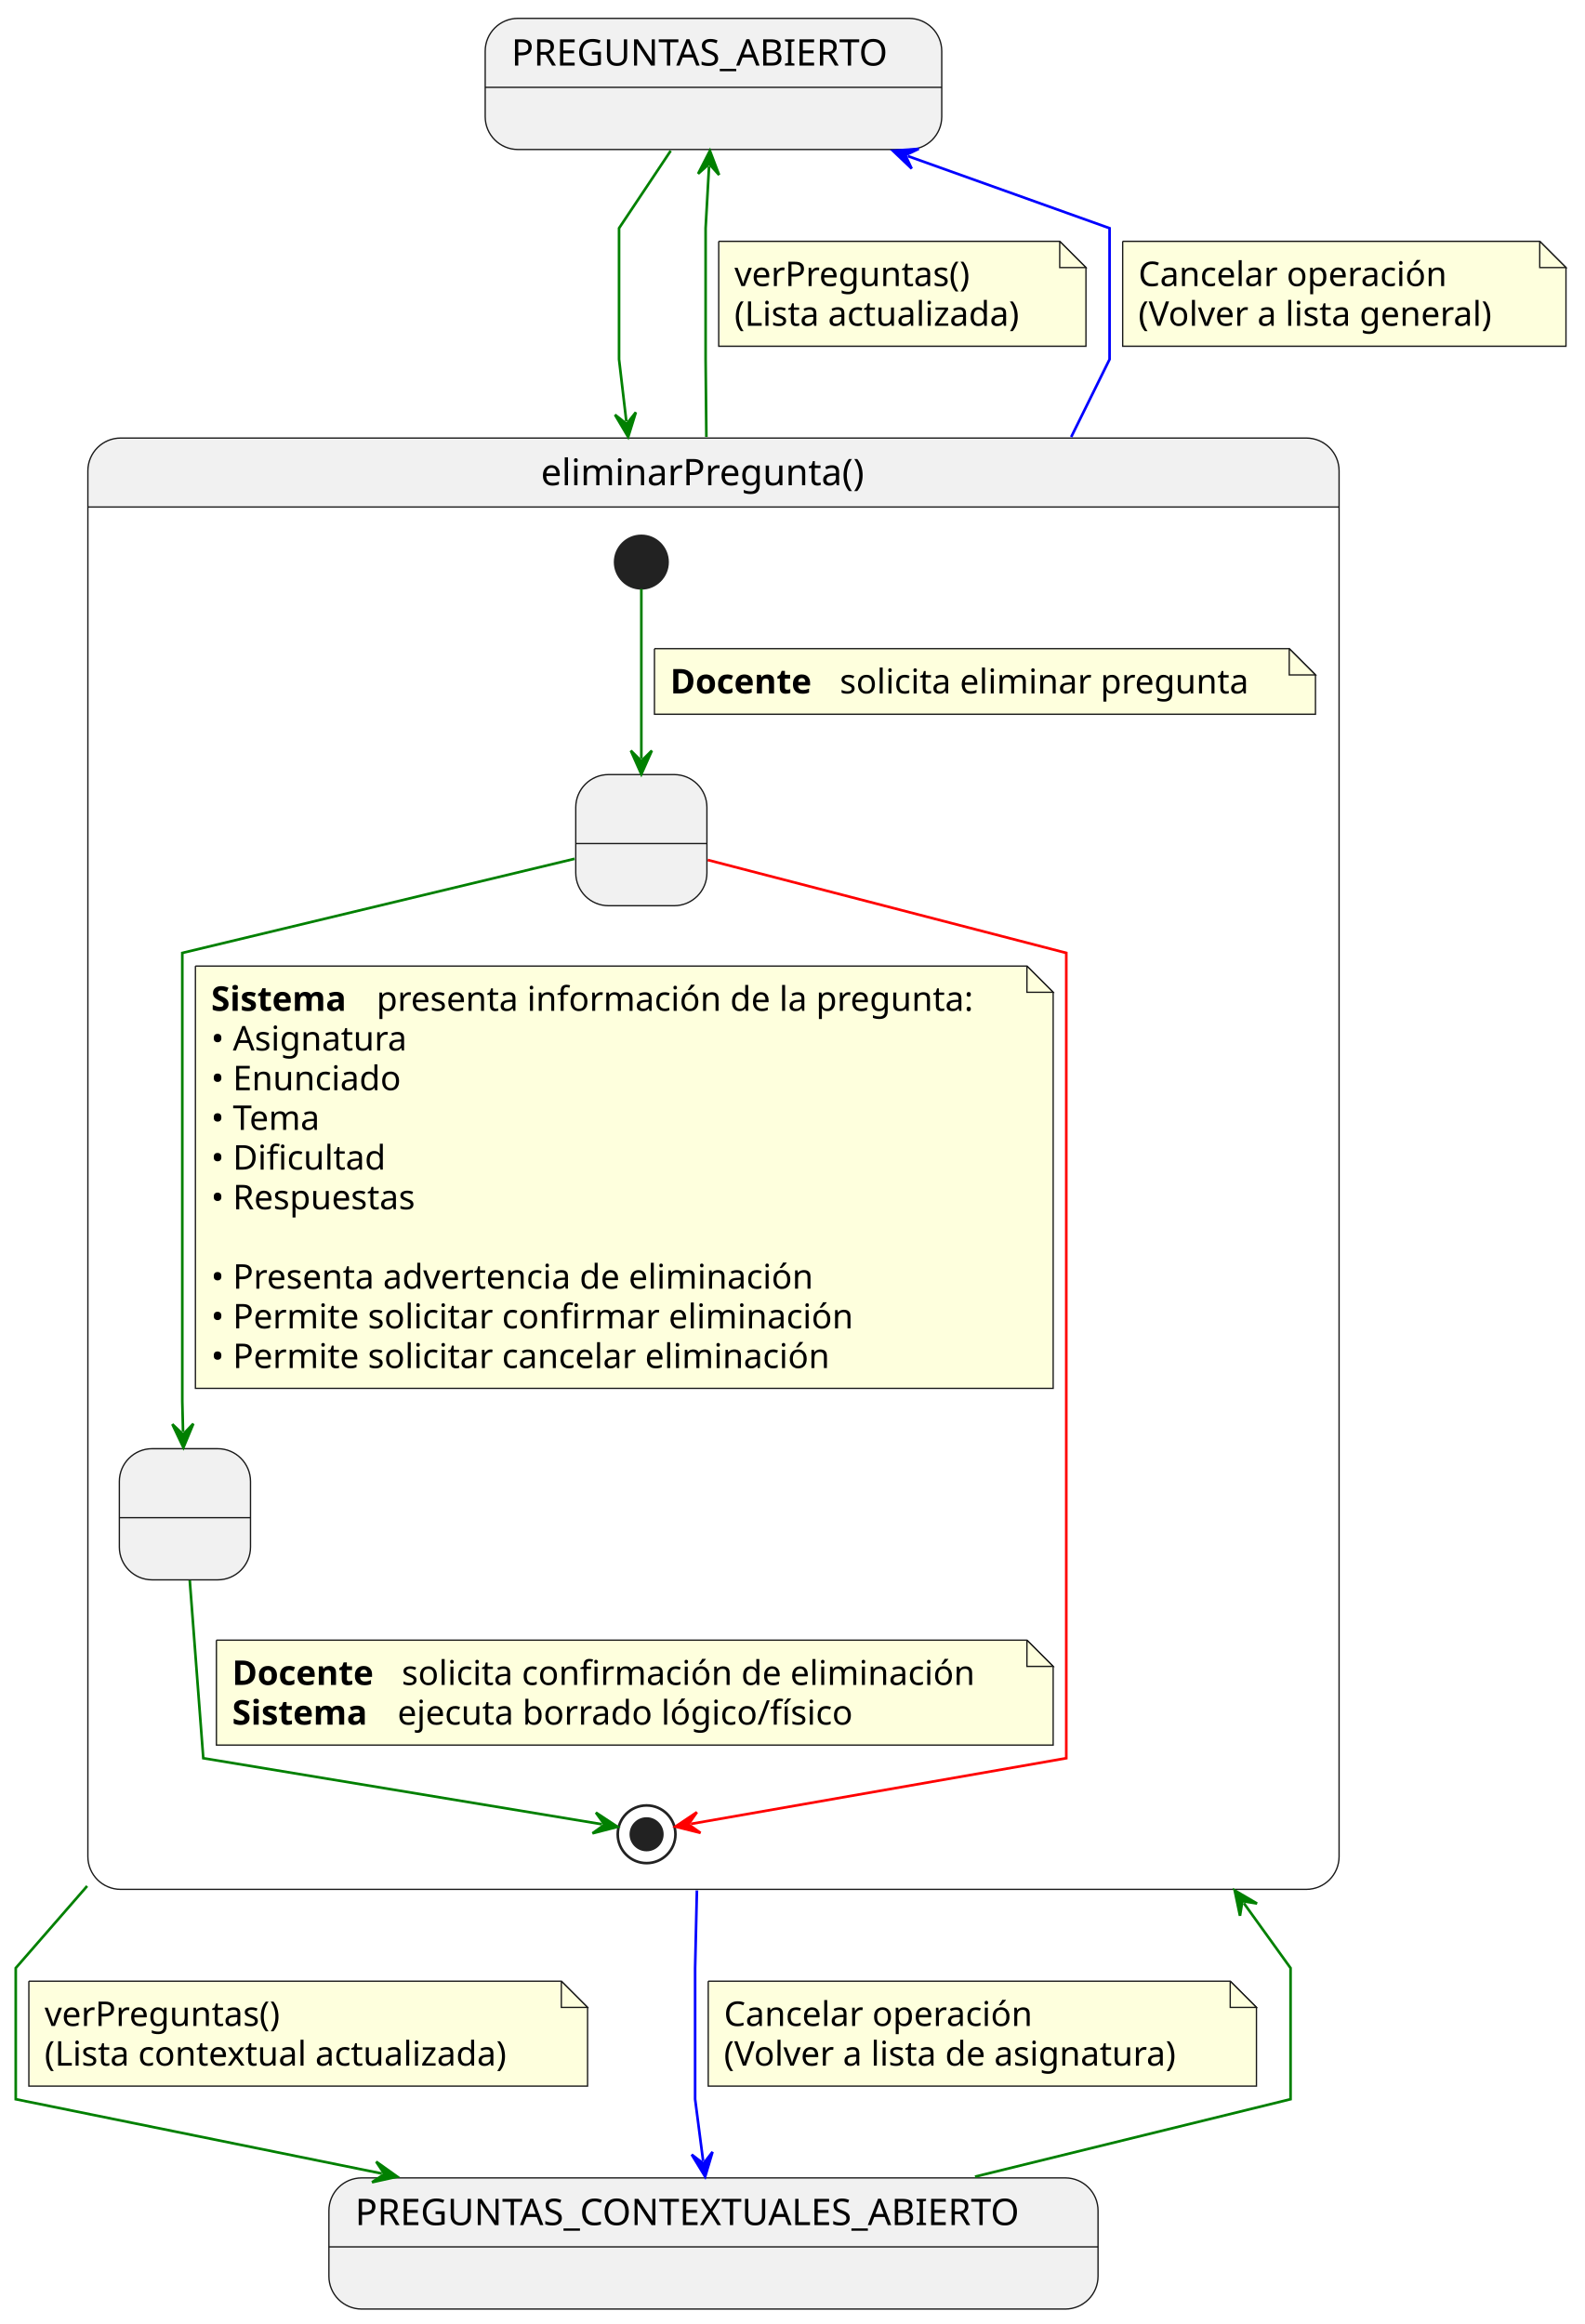
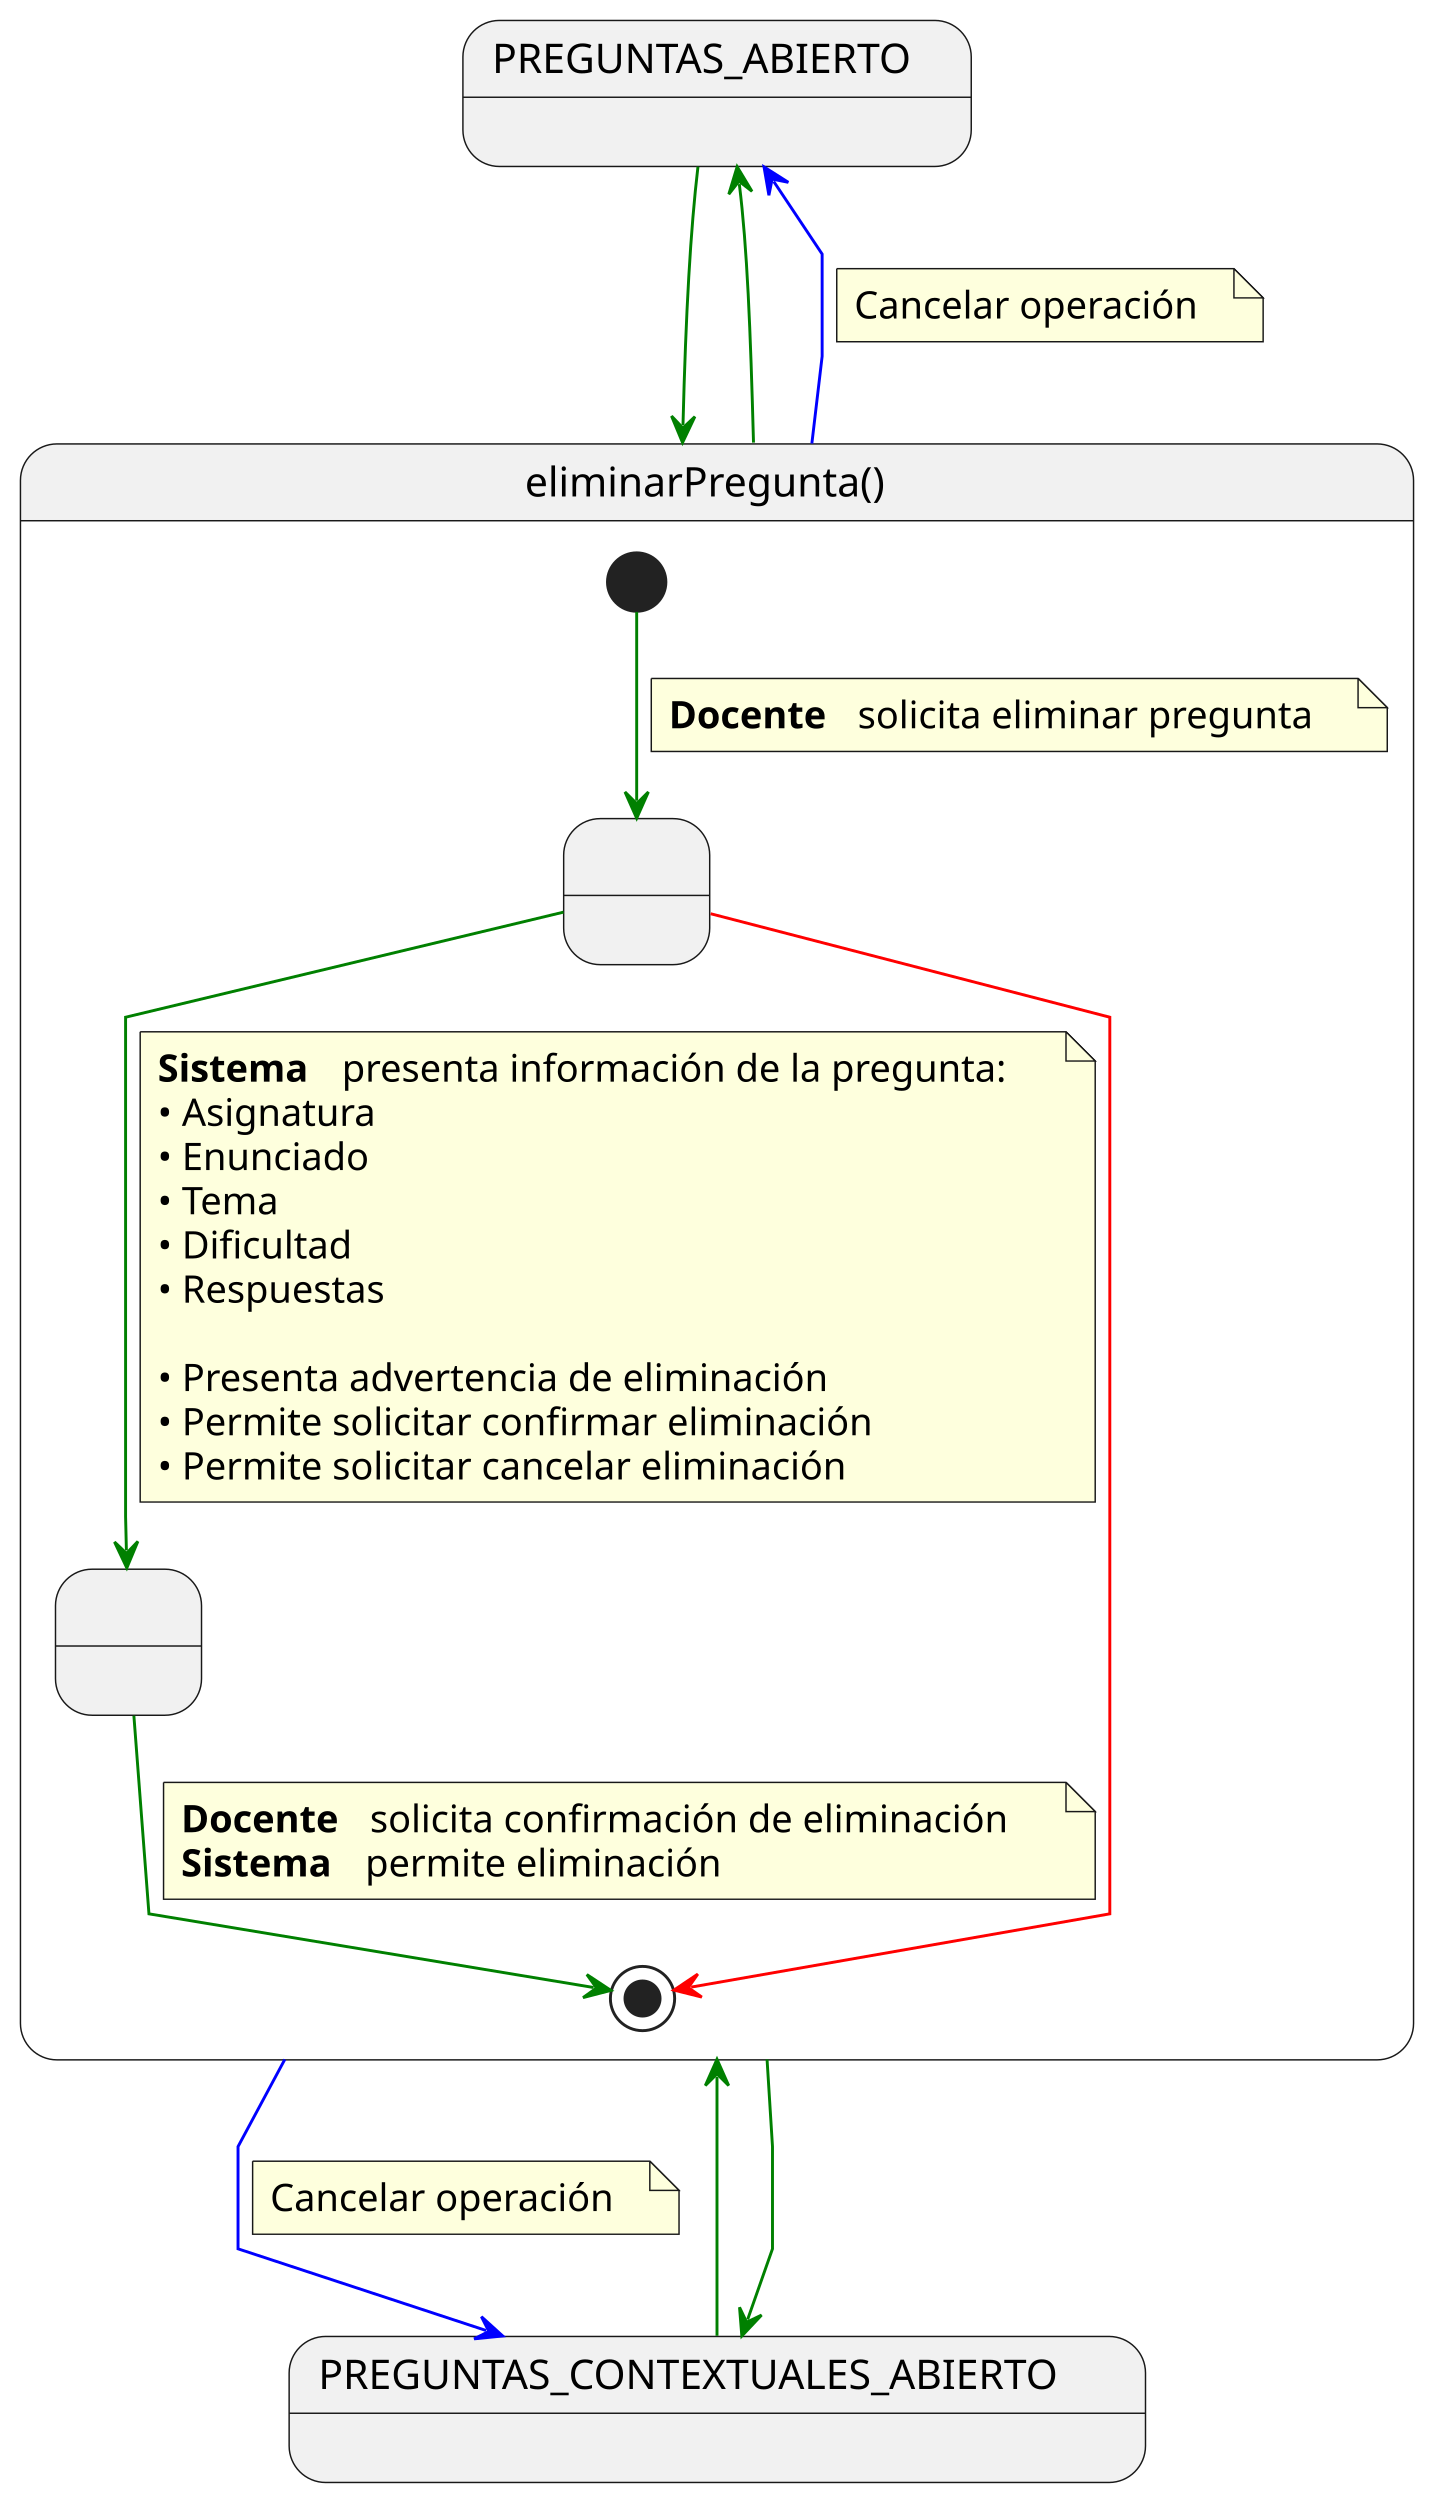
- <svg xmlns="http://www.w3.org/2000/svg" contentStyleType="text/css" data-diagram-type="STATE" height="886px" preserveAspectRatio="none" style="width:604px;height:886px;background:#FFFFFF;" version="1.1" viewBox="0 0 604 886" width="604px" zoomAndPan="magnify">
+ <svg xmlns="http://www.w3.org/2000/svg" contentStyleType="text/css" data-diagram-type="STATE" height="856px" preserveAspectRatio="none" style="width:497px;height:856px;background:#FFFFFF;" version="1.1" viewBox="0 0 497 856" width="497px" zoomAndPan="magnify">
  <defs />
  <g>
    <g id="PREGUNTAS_ABIERTO">
-       <rect fill="#F1F1F1" height="50" rx="12.5" ry="12.5" style="stroke:#181818;stroke-width:0.5;" width="174.055" x="184.97" y="7" />
-       <line style="stroke:#181818;stroke-width:0.5;" x1="184.97" x2="359.025" y1="33.297" y2="33.297" />
-       <text fill="#000000" font-family="sans-serif" font-size="14" lengthAdjust="spacing" textLength="154.055" x="194.97" y="24.995">PREGUNTAS_ABIERTO</text>
+       <rect fill="#F1F1F1" height="50" rx="12.5" ry="12.5" style="stroke:#181818;stroke-width:0.5;" width="174.055" x="158.5" y="7" />
+       <line style="stroke:#181818;stroke-width:0.5;" x1="158.5" x2="332.555" y1="33.297" y2="33.297" />
+       <text fill="#000000" font-family="sans-serif" font-size="14" lengthAdjust="spacing" textLength="154.055" x="168.5" y="24.995">PREGUNTAS_ABIERTO</text>
    </g>
    <g id="PREGUNTAS_CONTEXTUALES_ABIERTO">
-       <rect fill="#F1F1F1" height="50" rx="12.5" ry="12.5" style="stroke:#181818;stroke-width:0.5;" width="293.219" x="125.39" y="830.3" />
-       <line style="stroke:#181818;stroke-width:0.5;" x1="125.39" x2="418.609" y1="856.597" y2="856.597" />
-       <text fill="#000000" font-family="sans-serif" font-size="14" lengthAdjust="spacing" textLength="273.219" x="135.39" y="848.295">PREGUNTAS_CONTEXTUALES_ABIERTO</text>
+       <rect fill="#F1F1F1" height="50" rx="12.5" ry="12.5" style="stroke:#181818;stroke-width:0.5;" width="293.219" x="99" y="800" />
+       <line style="stroke:#181818;stroke-width:0.5;" x1="99" x2="392.219" y1="826.297" y2="826.297" />
+       <text fill="#000000" font-family="sans-serif" font-size="14" lengthAdjust="spacing" textLength="273.219" x="109" y="817.995">PREGUNTAS_CONTEXTUALES_ABIERTO</text>
    </g>
-     <path d="M46,167 L498,167 A12.5,12.5 0 0 1 510.5,179.5 L510.5,193.297 L33.5,193.297 L33.5,179.5 A12.5,12.5 0 0 1 46,167" fill="#F1F1F1" />
-     <rect fill="none" height="553.297" rx="12.5" ry="12.5" style="stroke:#181818;stroke-width:0.5;" width="477" x="33.5" y="167" />
-     <line style="stroke:#181818;stroke-width:0.5;" x1="33.5" x2="510.5" y1="193.297" y2="193.297" />
-     <text fill="#000000" font-family="sans-serif" font-size="14" lengthAdjust="spacing" textLength="131.565" x="206.218" y="184.995">eliminarPregunta()</text>
+     <path d="M19.5,152 L471.5,152 A12.5,12.5 0 0 1 484,164.5 L484,178.297 L7,178.297 L7,164.5 A12.5,12.5 0 0 1 19.5,152" fill="#F1F1F1" />
+     <rect fill="none" height="553.297" rx="12.5" ry="12.5" style="stroke:#181818;stroke-width:0.5;" width="477" x="7" y="152" />
+     <line style="stroke:#181818;stroke-width:0.5;" x1="7" x2="484" y1="178.297" y2="178.297" />
+     <text fill="#000000" font-family="sans-serif" font-size="14" lengthAdjust="spacing" textLength="131.565" x="179.718" y="169.995">eliminarPregunta()</text>
    <g id="eliminarPregunta.ConfirmandoEliminacion">
-       <rect fill="#F1F1F1" height="50" rx="12.5" ry="12.5" style="stroke:#181818;stroke-width:0.5;" width="50" x="219.5" y="295.297" />
-       <line style="stroke:#181818;stroke-width:0.5;" x1="219.5" x2="269.5" y1="321.594" y2="321.594" />
-       <text fill="#000000" font-family="sans-serif" font-size="14" lengthAdjust="spacing" textLength="4.45" x="242.275" y="313.292"> </text>
+       <rect fill="#F1F1F1" height="50" rx="12.5" ry="12.5" style="stroke:#181818;stroke-width:0.5;" width="50" x="193" y="280.297" />
+       <line style="stroke:#181818;stroke-width:0.5;" x1="193" x2="243" y1="306.594" y2="306.594" />
+       <text fill="#000000" font-family="sans-serif" font-size="14" lengthAdjust="spacing" textLength="4.45" x="215.775" y="298.292"> </text>
    </g>
    <g id="eliminarPregunta.EliminandoPregunta">
-       <rect fill="#F1F1F1" height="50" rx="12.5" ry="12.5" style="stroke:#181818;stroke-width:0.5;" width="50" x="45.5" y="552.297" />
-       <line style="stroke:#181818;stroke-width:0.5;" x1="45.5" x2="95.5" y1="578.594" y2="578.594" />
-       <text fill="#000000" font-family="sans-serif" font-size="14" lengthAdjust="spacing" textLength="4.45" x="68.275" y="570.292"> </text>
+       <rect fill="#F1F1F1" height="50" rx="12.5" ry="12.5" style="stroke:#181818;stroke-width:0.5;" width="50" x="19" y="537.297" />
+       <line style="stroke:#181818;stroke-width:0.5;" x1="19" x2="69" y1="563.594" y2="563.594" />
+       <text fill="#000000" font-family="sans-serif" font-size="14" lengthAdjust="spacing" textLength="4.45" x="41.775" y="555.292"> </text>
    </g>
-     <ellipse cx="244.5" cy="214.297" fill="#222222" rx="10" ry="10" style="stroke:#222222;stroke-width:1;" />
-     <ellipse cx="246.5" cy="699.297" fill="none" rx="11" ry="11" style="stroke:#222222;stroke-width:1;" />
-     <ellipse cx="246.5" cy="699.297" fill="#222222" rx="6" ry="6" style="stroke:#222222;stroke-width:1;" />
+     <ellipse cx="218" cy="199.297" fill="#222222" rx="10" ry="10" style="stroke:#222222;stroke-width:1;" />
+     <ellipse cx="220" cy="684.297" fill="none" rx="11" ry="11" style="stroke:#222222;stroke-width:1;" />
+     <ellipse cx="220" cy="684.297" fill="#222222" rx="6" ry="6" style="stroke:#222222;stroke-width:1;" />
    <g class="link" data-entity-1=".start.eliminarPregunta" data-entity-2="ConfirmandoEliminacion" data-source-line="16" data-uid="lnk5" id="link_.start.eliminarPregunta_ConfirmandoEliminacion">
-       <path d="M244.5,224.527 C244.5,240.237 244.5,266.657 244.5,289.167" fill="none" id="*start*eliminarPregunta-to-ConfirmandoEliminacion" style="stroke:#008000;stroke-width:1;" />
-       <polygon fill="#008000" points="244.5,295.167,248.5,286.167,244.5,290.167,240.5,286.167,244.5,295.167" style="stroke:#008000;stroke-width:1;" />
-       <path d="M249.5,247.297 L249.5,272.297 L501.5,272.297 L501.5,257.297 L491.5,247.297 L249.5,247.297" fill="#FEFFDD" style="stroke:#181818;stroke-width:0.5;" />
-       <path d="M491.5,247.297 L491.5,257.297 L501.5,257.297 L491.5,247.297" fill="#FEFFDD" style="stroke:#181818;stroke-width:0.5;" />
-       <text fill="#000000" font-family="sans-serif" font-size="13" font-weight="bold" lengthAdjust="spacing" textLength="60.531" x="255.5" y="264.364">Docente</text>
-       <text fill="#000000" font-family="sans-serif" font-size="13" lengthAdjust="spacing" textLength="166.474" x="320.164" y="264.364">solicita eliminar pregunta</text>
+       <path d="M218,209.527 C218,225.237 218,251.657 218,274.167" fill="none" id="*start*eliminarPregunta-to-ConfirmandoEliminacion" style="stroke:#008000;stroke-width:1;" />
+       <polygon fill="#008000" points="218,280.167,222,271.167,218,275.167,214,271.167,218,280.167" style="stroke:#008000;stroke-width:1;" />
+       <path d="M223,232.297 L223,257.297 L475,257.297 L475,242.297 L465,232.297 L223,232.297" fill="#FEFFDD" style="stroke:#181818;stroke-width:0.5;" />
+       <path d="M465,232.297 L465,242.297 L475,242.297 L465,232.297" fill="#FEFFDD" style="stroke:#181818;stroke-width:0.5;" />
+       <text fill="#000000" font-family="sans-serif" font-size="13" font-weight="bold" lengthAdjust="spacing" textLength="60.531" x="229" y="249.364">Docente</text>
+       <text fill="#000000" font-family="sans-serif" font-size="13" lengthAdjust="spacing" textLength="166.474" x="293.664" y="249.364">solicita eliminar pregunta</text>
    </g>
    <g class="link" data-entity-1="ConfirmandoEliminacion" data-entity-2="EliminandoPregunta" data-source-line="21" data-uid="lnk6" id="link_ConfirmandoEliminacion_EliminandoPregunta">
-       <path d="M219.05,327.407 C170.52,339.057 69.5,363.297 69.5,363.297 C69.5,363.297 69.5,534.297 69.5,534.297 C69.5,534.297 69.557,536.629 69.777,545.869" fill="none" id="ConfirmandoEliminacion-to-EliminandoPregunta" style="stroke:#008000;stroke-width:1;" />
-       <polygon fill="#008000" points="69.92,551.867,73.705,542.774,69.801,546.868,65.707,542.965,69.92,551.867" style="stroke:#008000;stroke-width:1;" />
-       <path d="M74.5,368.297 L74.5,529.297 L401.5,529.297 L401.5,378.297 L391.5,368.297 L74.5,368.297" fill="#FEFFDD" style="stroke:#181818;stroke-width:0.5;" />
-       <path d="M391.5,368.297 L391.5,378.297 L401.5,378.297 L391.5,368.297" fill="#FEFFDD" style="stroke:#181818;stroke-width:0.5;" />
-       <text fill="#000000" font-family="sans-serif" font-size="13" font-weight="bold" lengthAdjust="spacing" textLength="58.906" x="80.5" y="385.364">Sistema</text>
-       <text fill="#000000" font-family="sans-serif" font-size="13" lengthAdjust="spacing" textLength="243.102" x="143.539" y="385.364">presenta información de la pregunta:</text>
-       <text fill="#000000" font-family="sans-serif" font-size="13" lengthAdjust="spacing" textLength="82.183" x="80.5" y="400.497">• Asignatura</text>
-       <text fill="#000000" font-family="sans-serif" font-size="13" lengthAdjust="spacing" textLength="79.663" x="80.5" y="415.629">• Enunciado</text>
-       <text fill="#000000" font-family="sans-serif" font-size="13" lengthAdjust="spacing" textLength="48.369" x="80.5" y="430.762">• Tema</text>
-       <text fill="#000000" font-family="sans-serif" font-size="13" lengthAdjust="spacing" textLength="73.925" x="80.5" y="445.895">• Dificultad</text>
-       <text fill="#000000" font-family="sans-serif" font-size="13" lengthAdjust="spacing" textLength="86.703" x="80.5" y="461.028">• Respuestas</text>
-       <text fill="#000000" font-family="sans-serif" font-size="13" lengthAdjust="spacing" textLength="4.132" x="80.5" y="476.161"> </text>
-       <text fill="#000000" font-family="sans-serif" font-size="13" lengthAdjust="spacing" textLength="249.672" x="80.5" y="491.293">• Presenta advertencia de eliminación</text>
-       <text fill="#000000" font-family="sans-serif" font-size="13" lengthAdjust="spacing" textLength="263.371" x="80.5" y="506.426">• Permite solicitar confirmar eliminación</text>
-       <text fill="#000000" font-family="sans-serif" font-size="13" lengthAdjust="spacing" textLength="255.944" x="80.5" y="521.559">• Permite solicitar cancelar eliminación</text>
+       <path d="M192.93,312.317 C144.54,323.927 43,348.297 43,348.297 C43,348.297 43,519.297 43,519.297 C43,519.297 43.057,521.629 43.277,530.869" fill="none" id="ConfirmandoEliminacion-to-EliminandoPregunta" style="stroke:#008000;stroke-width:1;" />
+       <polygon fill="#008000" points="43.42,536.867,47.205,527.774,43.301,531.868,39.207,527.965,43.42,536.867" style="stroke:#008000;stroke-width:1;" />
+       <path d="M48,353.297 L48,514.297 L375,514.297 L375,363.297 L365,353.297 L48,353.297" fill="#FEFFDD" style="stroke:#181818;stroke-width:0.5;" />
+       <path d="M365,353.297 L365,363.297 L375,363.297 L365,353.297" fill="#FEFFDD" style="stroke:#181818;stroke-width:0.5;" />
+       <text fill="#000000" font-family="sans-serif" font-size="13" font-weight="bold" lengthAdjust="spacing" textLength="58.906" x="54" y="370.364">Sistema</text>
+       <text fill="#000000" font-family="sans-serif" font-size="13" lengthAdjust="spacing" textLength="243.102" x="117.039" y="370.364">presenta información de la pregunta:</text>
+       <text fill="#000000" font-family="sans-serif" font-size="13" lengthAdjust="spacing" textLength="82.183" x="54" y="385.497">• Asignatura</text>
+       <text fill="#000000" font-family="sans-serif" font-size="13" lengthAdjust="spacing" textLength="79.663" x="54" y="400.629">• Enunciado</text>
+       <text fill="#000000" font-family="sans-serif" font-size="13" lengthAdjust="spacing" textLength="48.369" x="54" y="415.762">• Tema</text>
+       <text fill="#000000" font-family="sans-serif" font-size="13" lengthAdjust="spacing" textLength="73.925" x="54" y="430.895">• Dificultad</text>
+       <text fill="#000000" font-family="sans-serif" font-size="13" lengthAdjust="spacing" textLength="86.703" x="54" y="446.028">• Respuestas</text>
+       <text fill="#000000" font-family="sans-serif" font-size="13" lengthAdjust="spacing" textLength="4.132" x="54" y="461.161"> </text>
+       <text fill="#000000" font-family="sans-serif" font-size="13" lengthAdjust="spacing" textLength="249.672" x="54" y="476.293">• Presenta advertencia de eliminación</text>
+       <text fill="#000000" font-family="sans-serif" font-size="13" lengthAdjust="spacing" textLength="263.371" x="54" y="491.426">• Permite solicitar confirmar eliminación</text>
+       <text fill="#000000" font-family="sans-serif" font-size="13" lengthAdjust="spacing" textLength="255.944" x="54" y="506.559">• Permite solicitar cancelar eliminación</text>
    </g>
    <g class="link" data-entity-1="EliminandoPregunta" data-entity-2=".end.eliminarPregunta" data-source-line="35" data-uid="lnk8" id="link_EliminandoPregunta_.end.eliminarPregunta">
-       <path d="M72.34,602.467 C74.41,629.727 77.5,670.297 77.5,670.297 C77.5,670.297 191.891,689.246 229.491,695.476" fill="none" id="EliminandoPregunta-to-*end*eliminarPregunta" style="stroke:#008000;stroke-width:1;" />
-       <polygon fill="#008000" points="235.41,696.457,227.185,691.039,230.477,695.64,225.877,698.932,235.41,696.457" style="stroke:#008000;stroke-width:1;" />
-       <path d="M82.5,625.297 L82.5,665.297 L401.5,665.297 L401.5,635.297 L391.5,625.297 L82.5,625.297" fill="#FEFFDD" style="stroke:#181818;stroke-width:0.5;" />
-       <path d="M391.5,625.297 L391.5,635.297 L401.5,635.297 L391.5,625.297" fill="#FEFFDD" style="stroke:#181818;stroke-width:0.5;" />
-       <text fill="#000000" font-family="sans-serif" font-size="13" font-weight="bold" lengthAdjust="spacing" textLength="60.531" x="88.5" y="642.364">Docente</text>
-       <text fill="#000000" font-family="sans-serif" font-size="13" lengthAdjust="spacing" textLength="233.53" x="153.164" y="642.364">solicita confirmación de eliminación</text>
-       <text fill="#000000" font-family="sans-serif" font-size="13" font-weight="bold" lengthAdjust="spacing" textLength="58.906" x="88.5" y="657.497">Sistema</text>
-       <text fill="#000000" font-family="sans-serif" font-size="13" lengthAdjust="spacing" textLength="183.974" x="151.539" y="657.497">ejecuta borrado lógico/físico</text>
+       <path d="M45.84,587.467 C47.91,614.727 51,655.297 51,655.297 C51,655.297 165.951,674.346 203.251,680.526" fill="none" id="EliminandoPregunta-to-*end*eliminarPregunta" style="stroke:#008000;stroke-width:1;" />
+       <polygon fill="#008000" points="209.17,681.507,200.945,676.09,204.237,680.69,199.637,683.982,209.17,681.507" style="stroke:#008000;stroke-width:1;" />
+       <path d="M56,610.297 L56,650.297 L375,650.297 L375,620.297 L365,610.297 L56,610.297" fill="#FEFFDD" style="stroke:#181818;stroke-width:0.5;" />
+       <path d="M365,610.297 L365,620.297 L375,620.297 L365,610.297" fill="#FEFFDD" style="stroke:#181818;stroke-width:0.5;" />
+       <text fill="#000000" font-family="sans-serif" font-size="13" font-weight="bold" lengthAdjust="spacing" textLength="60.531" x="62" y="627.364">Docente</text>
+       <text fill="#000000" font-family="sans-serif" font-size="13" lengthAdjust="spacing" textLength="233.53" x="126.664" y="627.364">solicita confirmación de eliminación</text>
+       <text fill="#000000" font-family="sans-serif" font-size="13" font-weight="bold" lengthAdjust="spacing" textLength="58.906" x="62" y="642.497">Sistema</text>
+       <text fill="#000000" font-family="sans-serif" font-size="13" lengthAdjust="spacing" textLength="129.752" x="125.039" y="642.497">permite eliminación</text>
    </g>
    <g class="link" data-entity-1="ConfirmandoEliminacion" data-entity-2=".end.eliminarPregunta" data-source-line="42" data-uid="lnk9" id="link_ConfirmandoEliminacion_.end.eliminarPregunta">
-       <path d="M269.81,327.857 C315.37,339.677 406.5,363.297 406.5,363.297 C406.5,363.297 406.5,670.297 406.5,670.297 C406.5,670.297 299.56,689.012 263.41,695.342" fill="none" id="ConfirmandoEliminacion-to-*end*eliminarPregunta" style="stroke:#FF0000;stroke-width:1;" />
-       <polygon fill="#FF0000" points="257.5,696.377,267.055,698.765,262.425,695.514,265.675,690.885,257.5,696.377" style="stroke:#FF0000;stroke-width:1;" />
+       <path d="M243.31,312.857 C288.88,324.677 380,348.297 380,348.297 C380,348.297 380,655.297 380,655.297 C380,655.297 272.53,674.102 236.66,680.382" fill="none" id="ConfirmandoEliminacion-to-*end*eliminarPregunta" style="stroke:#FF0000;stroke-width:1;" />
+       <polygon fill="#FF0000" points="230.75,681.417,240.305,683.805,235.675,680.555,238.925,675.925,230.75,681.417" style="stroke:#FF0000;stroke-width:1;" />
    </g>
    <g class="link" data-entity-1="PREGUNTAS_ABIERTO" data-entity-2="eliminarPregunta" data-source-line="8" data-uid="lnk2" id="link_PREGUNTAS_ABIERTO_eliminarPregunta">
-       <path d="M255.69,57.48 C246.16,71.76 236,87 236,87 C236,87 236,137 236,137 C236,137 236.629,142.361 238.779,160.631" fill="none" id="PREGUNTAS_ABIERTO-to-eliminarPregunta" style="stroke:#008000;stroke-width:1;" />
-       <polygon fill="#008000" points="239.48,166.59,242.401,157.184,238.896,161.624,234.456,158.119,239.48,166.59" style="stroke:#008000;stroke-width:1;" />
+       <path d="M238.98,57.08 C236.45,78.58 234.843,106.622 233.852,145.552" fill="none" id="PREGUNTAS_ABIERTO-to-eliminarPregunta" style="stroke:#008000;stroke-width:1;" />
+       <polygon fill="#008000" points="233.7,151.55,237.928,142.655,233.827,146.552,229.93,142.451,233.7,151.55" style="stroke:#008000;stroke-width:1;" />
    </g>
    <g class="link" data-entity-1="eliminarPregunta" data-entity-2="PREGUNTAS_ABIERTO" data-source-line="47" data-uid="lnk10" id="link_eliminarPregunta_PREGUNTAS_ABIERTO">
-       <path d="M269.29,166.59 C269.11,148.32 269,137 269,137 C269,137 269,87 269,87 C269,87 269.519,77.751 270.309,63.471" fill="none" id="eliminarPregunta-to-PREGUNTAS_ABIERTO" style="stroke:#008000;stroke-width:1;" />
-       <polygon fill="#008000" points="270.64,57.48,266.149,66.245,270.364,62.472,274.137,66.687,270.64,57.48" style="stroke:#008000;stroke-width:1;" />
-       <path d="M274,92 L274,132 L414,132 L414,102 L404,92 L274,92" fill="#FEFFDD" style="stroke:#181818;stroke-width:0.5;" />
-       <path d="M404,92 L404,102 L414,102 L404,92" fill="#FEFFDD" style="stroke:#181818;stroke-width:0.5;" />
-       <text fill="#000000" font-family="sans-serif" font-size="13" lengthAdjust="spacing" textLength="96.929" x="280" y="109.067">verPreguntas()</text>
-       <text fill="#000000" font-family="sans-serif" font-size="13" lengthAdjust="spacing" textLength="119.615" x="280" y="124.2">(Lista actualizada)</text>
+       <path d="M258,151.55 C256.95,112.62 255.822,84.534 253.142,63.034" fill="none" id="eliminarPregunta-to-PREGUNTAS_ABIERTO" style="stroke:#008000;stroke-width:1;" />
+       <polygon fill="#008000" points="252.4,57.08,249.544,66.506,253.018,62.042,257.483,65.516,252.4,57.08" style="stroke:#008000;stroke-width:1;" />
    </g>
-     <g class="link" data-entity-1="eliminarPregunta" data-entity-2="PREGUNTAS_ABIERTO" data-source-line="53" data-uid="lnk11" id="link_eliminarPregunta_PREGUNTAS_ABIERTO">
-       <path d="M408.38,166.59 C417.41,148.32 423,137 423,137 C423,137 423,87 423,87 C423,87 386.03,73.779 346.08,59.499" fill="none" id="eliminarPregunta-to-PREGUNTAS_ABIERTO-1" style="stroke:#0000FF;stroke-width:1;" />
-       <polygon fill="#0000FF" points="340.43,57.48,347.558,64.276,345.138,59.163,350.251,56.743,340.43,57.48" style="stroke:#0000FF;stroke-width:1;" />
-       <path d="M428,92 L428,132 L597,132 L597,102 L587,92 L428,92" fill="#FEFFDD" style="stroke:#181818;stroke-width:0.5;" />
-       <path d="M587,92 L587,102 L597,102 L587,92" fill="#FEFFDD" style="stroke:#181818;stroke-width:0.5;" />
-       <text fill="#000000" font-family="sans-serif" font-size="13" lengthAdjust="spacing" textLength="125.95" x="434" y="109.067">Cancelar operación</text>
-       <text fill="#000000" font-family="sans-serif" font-size="13" lengthAdjust="spacing" textLength="148.472" x="434" y="124.2">(Volver a lista general)</text>
+     <g class="link" data-entity-1="eliminarPregunta" data-entity-2="PREGUNTAS_ABIERTO" data-source-line="49" data-uid="lnk11" id="link_eliminarPregunta_PREGUNTAS_ABIERTO">
+       <path d="M277.98,151.85 C280.15,133.42 281.5,122 281.5,122 C281.5,122 281.5,87 281.5,87 C281.5,87 274.521,76.521 264.931,62.151" fill="none" id="eliminarPregunta-to-PREGUNTAS_ABIERTO-1" style="stroke:#0000FF;stroke-width:1;" />
+       <polygon fill="#0000FF" points="261.6,57.16,263.269,66.867,264.375,61.319,269.923,62.426,261.6,57.16" style="stroke:#0000FF;stroke-width:1;" />
+       <path d="M286.5,92 L286.5,117 L432.5,117 L432.5,102 L422.5,92 L286.5,92" fill="#FEFFDD" style="stroke:#181818;stroke-width:0.5;" />
+       <path d="M422.5,92 L422.5,102 L432.5,102 L422.5,92" fill="#FEFFDD" style="stroke:#181818;stroke-width:0.5;" />
+       <text fill="#000000" font-family="sans-serif" font-size="13" lengthAdjust="spacing" textLength="125.95" x="292.5" y="109.067">Cancelar operación</text>
    </g>
    <g class="link" data-entity-1="PREGUNTAS_CONTEXTUALES_ABIERTO" data-entity-2="eliminarPregunta" data-source-line="9" data-uid="lnk3" id="link_PREGUNTAS_CONTEXTUALES_ABIERTO_eliminarPregunta">
-       <path d="M371.7,829.83 C429.91,815.54 492,800.3 492,800.3 C492,800.3 492,750.3 492,750.3 C492,750.3 487.365,743.86 474.215,725.59" fill="none" id="PREGUNTAS_CONTEXTUALES_ABIERTO-to-eliminarPregunta" style="stroke:#008000;stroke-width:1;" />
-       <polygon fill="#008000" points="470.71,720.72,472.721,730.361,473.631,724.778,479.214,725.688,470.71,720.72" style="stroke:#008000;stroke-width:1;" />
+       <path d="M245.5,799.78 C245.5,778.22 245.5,750.1 245.5,711.1" fill="none" id="PREGUNTAS_CONTEXTUALES_ABIERTO-to-eliminarPregunta" style="stroke:#008000;stroke-width:1;" />
+       <polygon fill="#008000" points="245.5,705.1,241.5,714.1,245.5,710.1,249.5,714.1,245.5,705.1" style="stroke:#008000;stroke-width:1;" />
    </g>
-     <g class="link" data-entity-1="eliminarPregunta" data-entity-2="PREGUNTAS_CONTEXTUALES_ABIERTO" data-source-line="61" data-uid="lnk12" id="link_eliminarPregunta_PREGUNTAS_CONTEXTUALES_ABIERTO">
-       <path d="M33.22,719.03 C16.45,738.29 6,750.3 6,750.3 C6,750.3 6,800.3 6,800.3 C6,800.3 75.19,814.346 145.57,828.636" fill="none" id="eliminarPregunta-to-PREGUNTAS_CONTEXTUALES_ABIERTO" style="stroke:#008000;stroke-width:1;" />
-       <polygon fill="#008000" points="151.45,829.83,143.426,824.119,146.55,828.835,141.834,831.959,151.45,829.83" style="stroke:#008000;stroke-width:1;" />
-       <path d="M11,755.3 L11,795.3 L224,795.3 L224,765.3 L214,755.3 L11,755.3" fill="#FEFFDD" style="stroke:#181818;stroke-width:0.5;" />
-       <path d="M214,755.3 L214,765.3 L224,765.3 L214,755.3" fill="#FEFFDD" style="stroke:#181818;stroke-width:0.5;" />
-       <text fill="#000000" font-family="sans-serif" font-size="13" lengthAdjust="spacing" textLength="96.929" x="17" y="772.367">verPreguntas()</text>
-       <text fill="#000000" font-family="sans-serif" font-size="13" lengthAdjust="spacing" textLength="192.791" x="17" y="787.5">(Lista contextual actualizada)</text>
+     <g class="link" data-entity-1="eliminarPregunta" data-entity-2="PREGUNTAS_CONTEXTUALES_ABIERTO" data-source-line="56" data-uid="lnk12" id="link_eliminarPregunta_PREGUNTAS_CONTEXTUALES_ABIERTO">
+       <path d="M262.64,705.15 C263.79,723.58 264.5,735 264.5,735 C264.5,735 264.5,770 264.5,770 C264.5,770 261.053,779.811 255.993,794.181" fill="none" id="eliminarPregunta-to-PREGUNTAS_CONTEXTUALES_ABIERTO" style="stroke:#008000;stroke-width:1;" />
+       <polygon fill="#008000" points="254,799.84,260.762,792.679,255.661,795.124,253.216,790.022,254,799.84" style="stroke:#008000;stroke-width:1;" />
    </g>
-     <g class="link" data-entity-1="eliminarPregunta" data-entity-2="PREGUNTAS_CONTEXTUALES_ABIERTO" data-source-line="67" data-uid="lnk13" id="link_eliminarPregunta_PREGUNTAS_CONTEXTUALES_ABIERTO">
-       <path d="M265.68,720.72 C265.26,738.99 265,750.3 265,750.3 C265,750.3 265,800.3 265,800.3 C265,800.3 266.21,809.59 268.06,823.88" fill="none" id="eliminarPregunta-to-PREGUNTAS_CONTEXTUALES_ABIERTO-1" style="stroke:#0000FF;stroke-width:1;" />
-       <polygon fill="#0000FF" points="268.83,829.83,271.641,820.391,268.188,824.871,263.708,821.418,268.83,829.83" style="stroke:#0000FF;stroke-width:1;" />
-       <path d="M270,755.3 L270,795.3 L479,795.3 L479,765.3 L469,755.3 L270,755.3" fill="#FEFFDD" style="stroke:#181818;stroke-width:0.5;" />
-       <path d="M469,755.3 L469,765.3 L479,765.3 L469,755.3" fill="#FEFFDD" style="stroke:#181818;stroke-width:0.5;" />
-       <text fill="#000000" font-family="sans-serif" font-size="13" lengthAdjust="spacing" textLength="125.95" x="276" y="772.367">Cancelar operación</text>
-       <text fill="#000000" font-family="sans-serif" font-size="13" lengthAdjust="spacing" textLength="188.9" x="276" y="787.5">(Volver a lista de asignatura)</text>
+     <g class="link" data-entity-1="eliminarPregunta" data-entity-2="PREGUNTAS_CONTEXTUALES_ABIERTO" data-source-line="58" data-uid="lnk13" id="link_eliminarPregunta_PREGUNTAS_CONTEXTUALES_ABIERTO">
+       <path d="M97.52,705.15 C87.63,723.58 81.5,735 81.5,735 C81.5,735 81.5,770 81.5,770 C81.5,770 122.771,783.594 166.431,797.964" fill="none" id="eliminarPregunta-to-PREGUNTAS_CONTEXTUALES_ABIERTO-1" style="stroke:#0000FF;stroke-width:1;" />
+       <polygon fill="#0000FF" points="172.13,799.84,164.832,793.227,167.381,798.277,162.331,800.826,172.13,799.84" style="stroke:#0000FF;stroke-width:1;" />
+       <path d="M86.5,740 L86.5,765 L232.5,765 L232.5,750 L222.5,740 L86.5,740" fill="#FEFFDD" style="stroke:#181818;stroke-width:0.5;" />
+       <path d="M222.5,740 L222.5,750 L232.5,750 L222.5,740" fill="#FEFFDD" style="stroke:#181818;stroke-width:0.5;" />
+       <text fill="#000000" font-family="sans-serif" font-size="13" lengthAdjust="spacing" textLength="125.95" x="92.5" y="757.067">Cancelar operación</text>
    </g>
  </g>
</svg>
